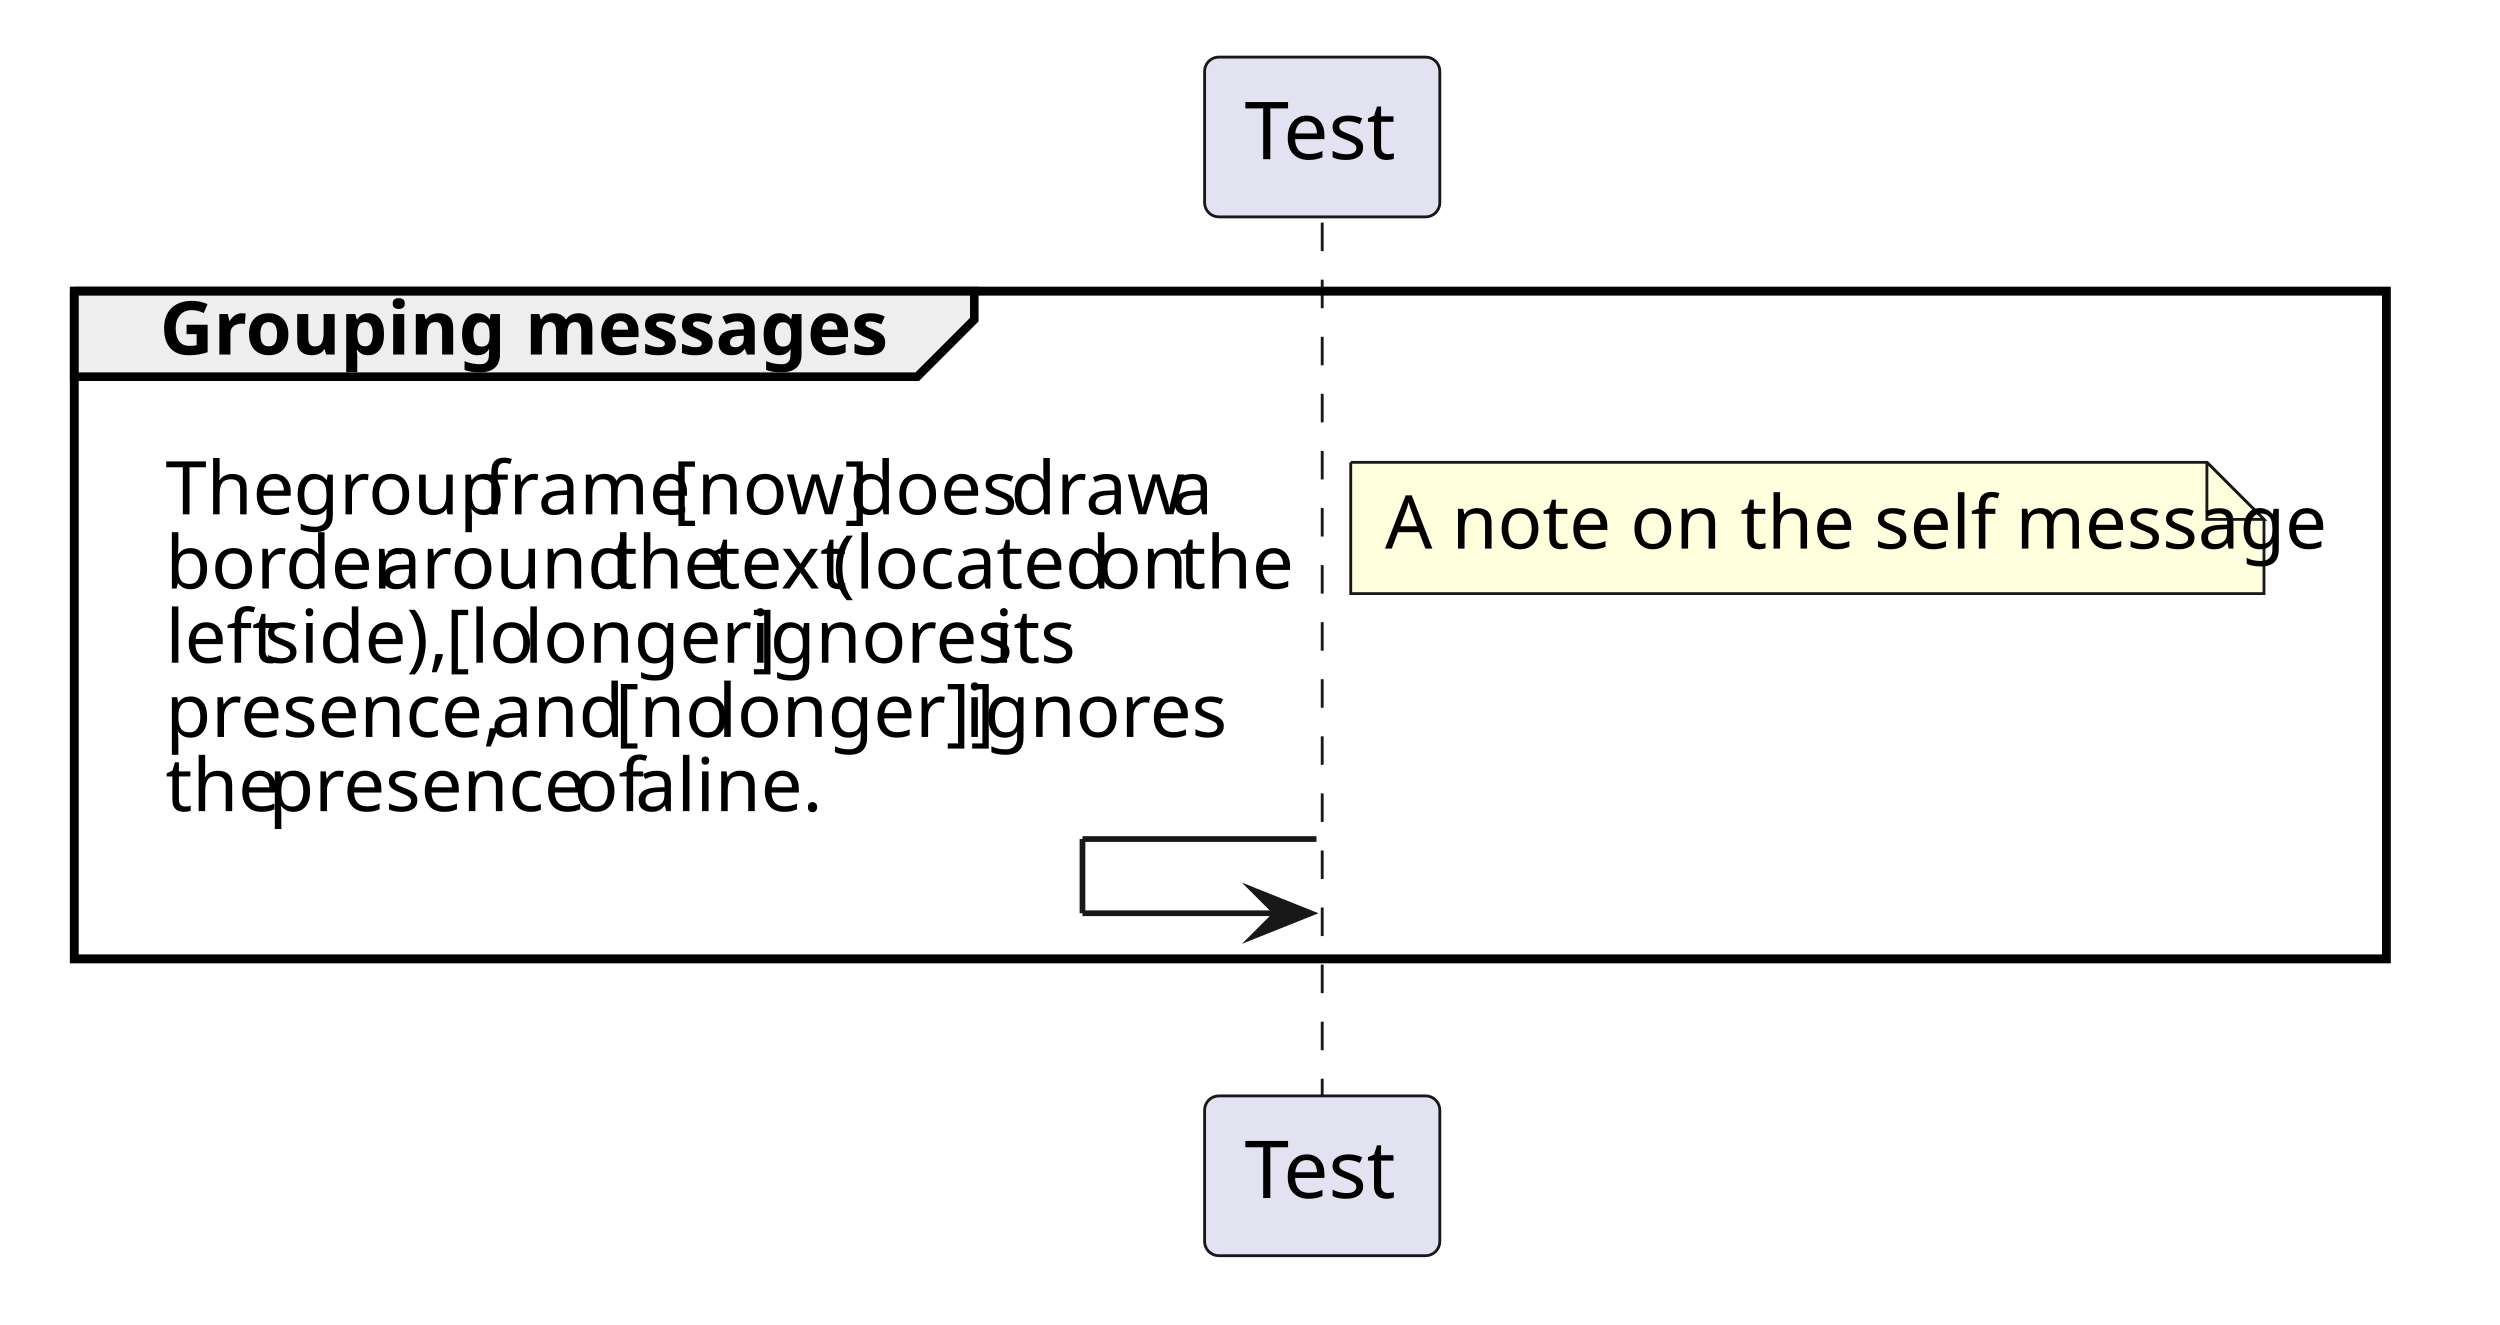
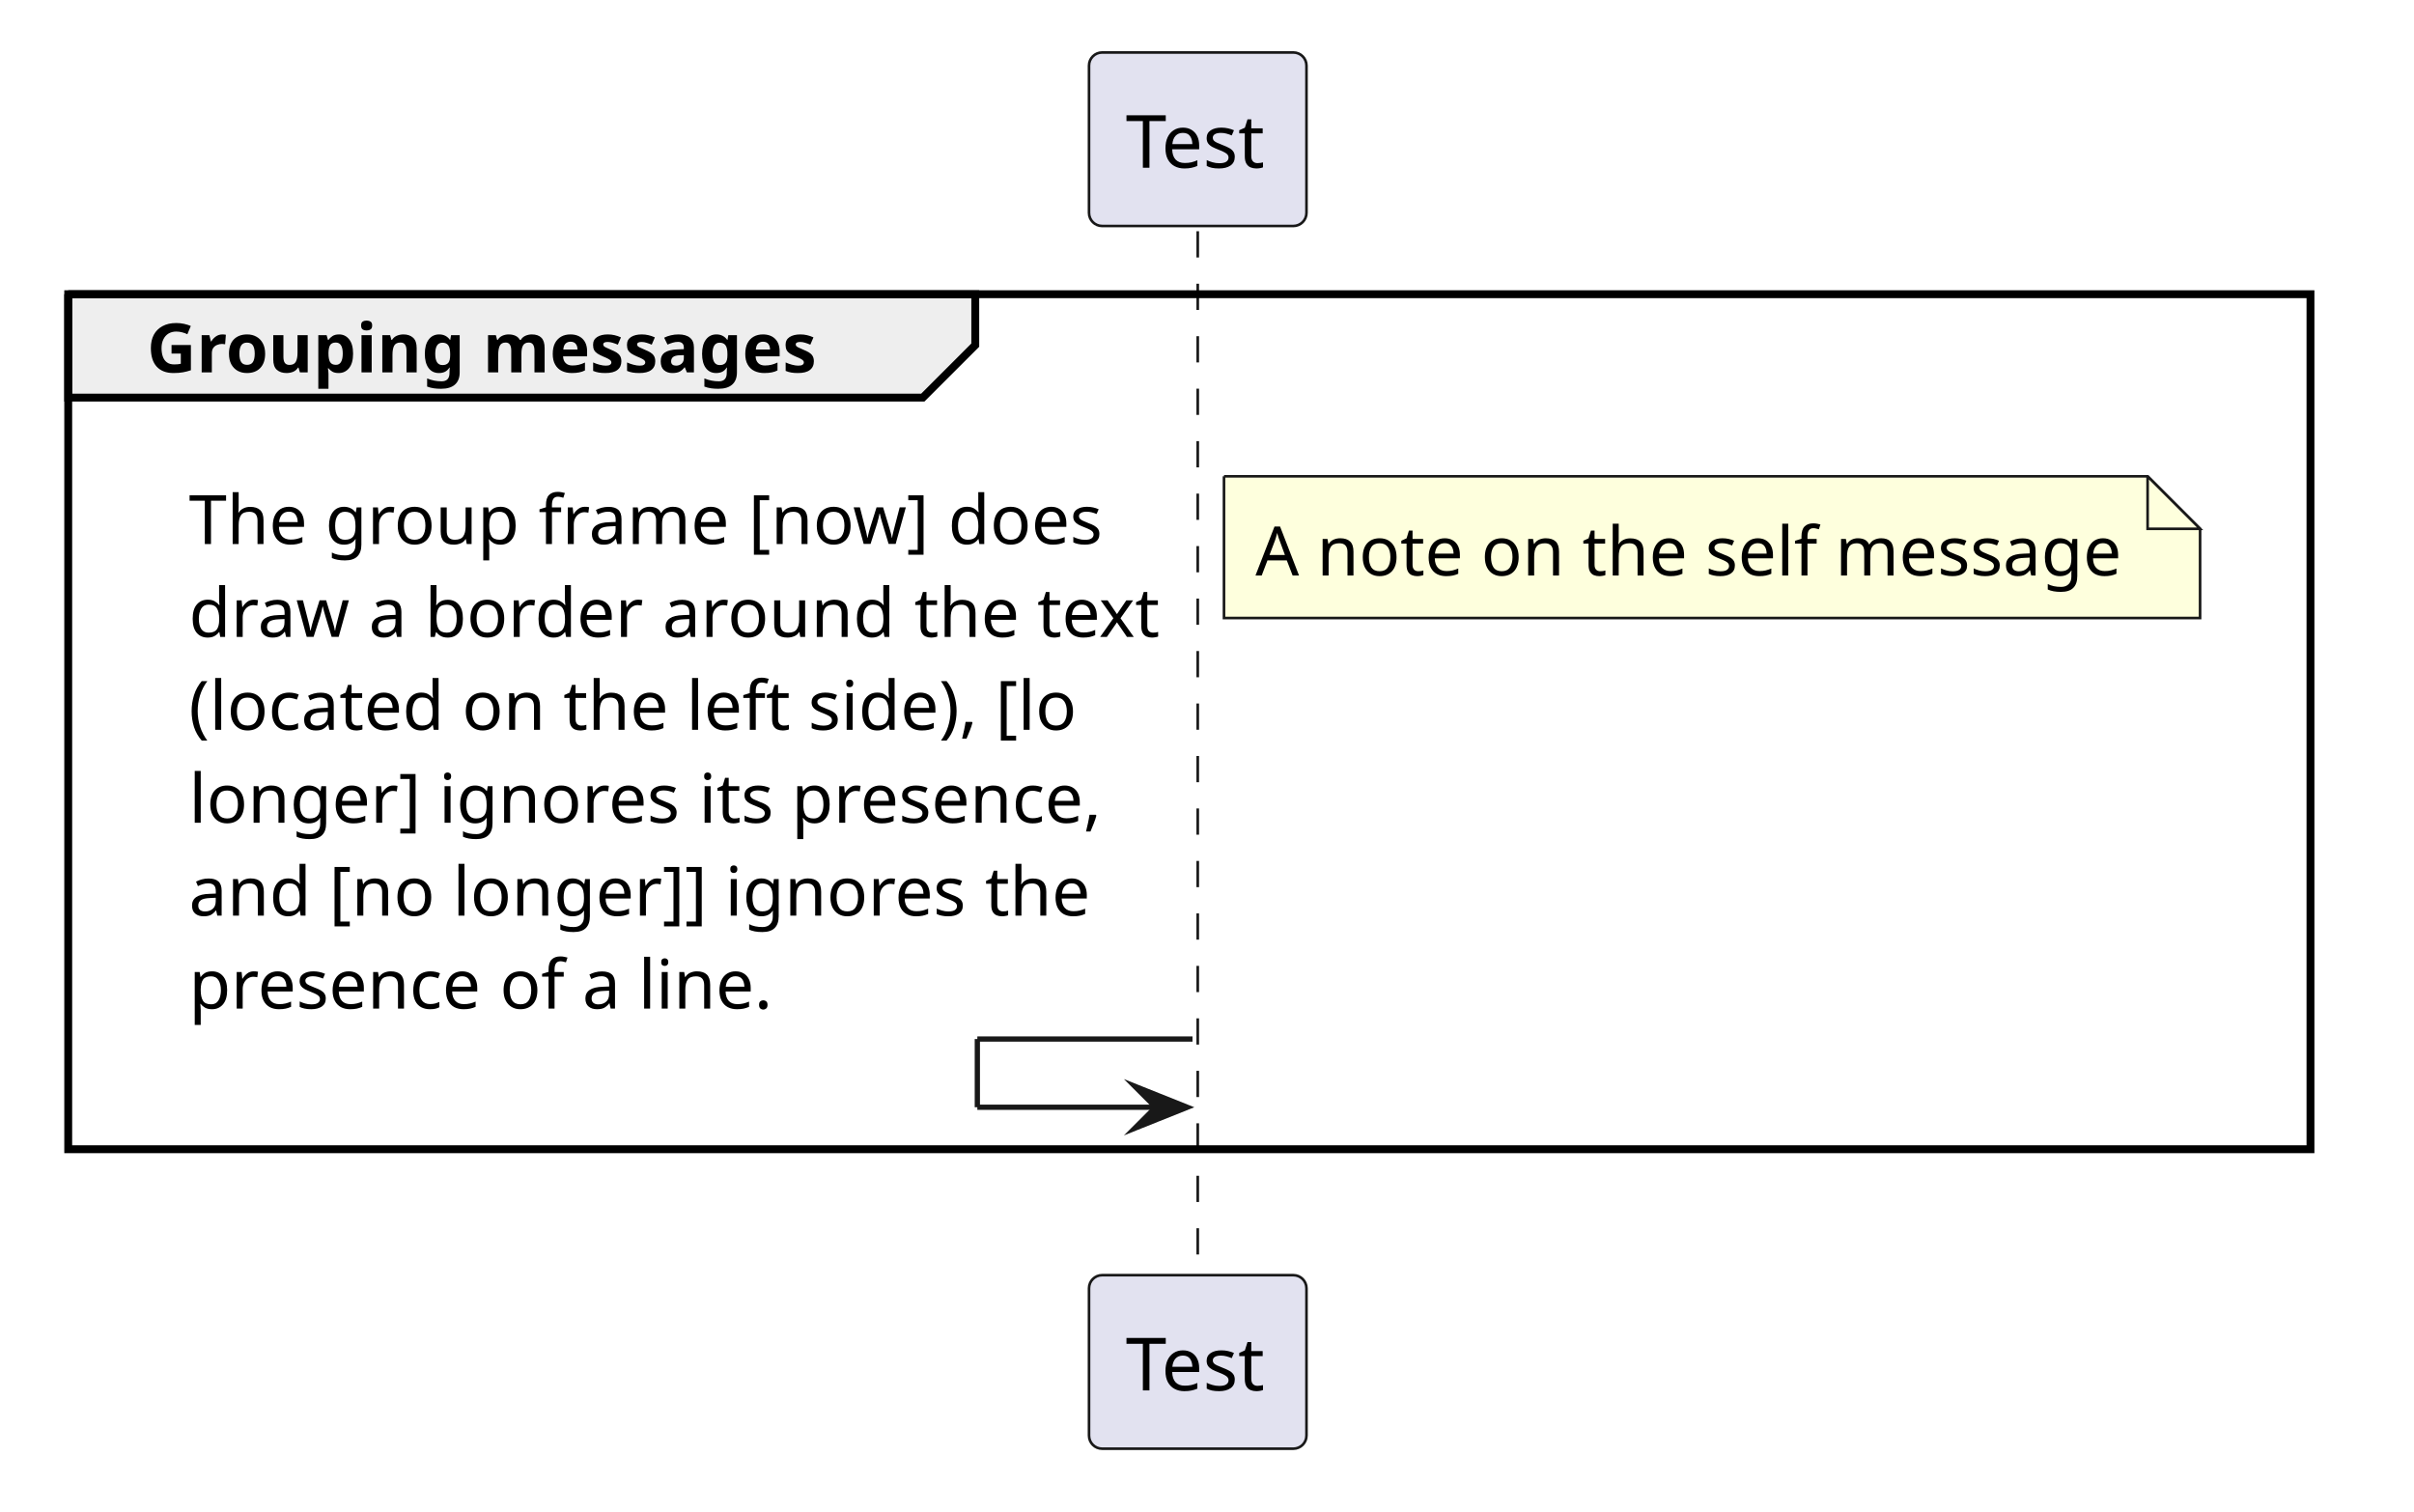
- <svg xmlns="http://www.w3.org/2000/svg" contentStyleType="text/css" data-diagram-type="SEQUENCE" height="232px" preserveAspectRatio="none" style="width:438px;height:232px;background:#FFFFFF;" version="1.1" viewBox="0 0 438 232" width="438px" zoomAndPan="magnify">
+ <svg xmlns="http://www.w3.org/2000/svg" contentStyleType="text/css" data-diagram-type="SEQUENCE" height="288px" preserveAspectRatio="none" style="width:460px;height:288px;background:#FFFFFF;" version="1.1" viewBox="0 0 460 288" width="460px" zoomAndPan="magnify">
  <defs />
-   <g font-family="sans-serif" lengthAdjust="spacing">
-     <rect fill="none" height="117" style="stroke:#000;stroke-width:1.5;" width="405.075" x="13" y="51" />
+   <g>
    <g>
-       <rect fill="#000" fill-opacity="0" height="153" width="8" x="228.15" y="39" />
-       <line style="stroke:#181818;stroke-width:0.5;stroke-dasharray:5,5;" x1="231.65" x2="231.65" y1="39" y2="192" />
+       <rect fill="#000000" fill-opacity="0" height="198.942" width="8" x="224.737" y="44.068" />
+       <line style="stroke:#181818;stroke-width:0.5;stroke-dasharray:5,5;" x1="228.237" x2="228.237" y1="44.068" y2="243.01" />
    </g>
-     <rect fill="#E2E2F0" height="28" rx="2.5" ry="2.5" style="stroke:#181818;stroke-width:0.5;" width="41.213" x="211.044" y="10" />
-     <text fill="#000" font-size="14" textLength="27.213" x="218.044" y="27.889">Test</text>
-     <rect fill="#E2E2F0" height="28" rx="2.5" ry="2.5" style="stroke:#181818;stroke-width:0.5;" width="41.213" x="211.044" y="192" />
-     <text fill="#000" font-size="14" textLength="27.213" x="218.044" y="209.889">Test</text>
-     <path d="M13,51 L170.694,51 L170.694,56 L160.694,66 L13,66 L13,51" fill="#EEE" style="stroke:#000;stroke-width:1.5;" />
-     <rect fill="none" height="117" style="stroke:#000;stroke-width:1.5;" width="405.075" x="13" y="51" />
-     <text fill="#000" font-size="13" font-weight="700" textLength="112.694" x="28" y="62.111">Grouping messages</text>
-     <line style="stroke:#181818;stroke-width:1;" x1="189.65" x2="230.65" y1="147" y2="147" />
-     <line style="stroke:#181818;stroke-width:1;" x1="189.65" x2="189.65" y1="147" y2="160" />
-     <line style="stroke:#181818;stroke-width:1;" x1="189.65" x2="229.65" y1="160" y2="160" />
-     <polygon fill="#181818" points="219.65,156,229.65,160,219.65,164,223.65,160" style="stroke:#181818;stroke-width:1;stroke-linejoin:miter;stroke-miterlimit:10;" />
-     <text fill="#000" font-size="13" textLength="22.425" x="29" y="90.111">The</text>
-     <text fill="#000" font-size="13" x="51.425" y="90.111"> </text>
-     <text fill="#000" font-size="13" textLength="33.231" x="51.425" y="90.111">group</text>
-     <text fill="#000" font-size="13" x="84.656" y="90.111"> </text>
-     <text fill="#000" font-size="13" textLength="33.15" x="84.656" y="90.111">frame</text>
-     <text fill="#000" font-size="13" x="117.806" y="90.111"> </text>
-     <text fill="#000" font-size="13" textLength="31.038" x="117.806" y="90.111">[now]</text>
-     <text fill="#000" font-size="13" x="148.844" y="90.111"> </text>
-     <text fill="#000" font-size="13" textLength="28.194" x="148.844" y="90.111">does</text>
-     <text fill="#000" font-size="13" x="177.038" y="90.111"> </text>
-     <text fill="#000" font-size="13" textLength="28.194" x="177.038" y="90.111">draw</text>
-     <text fill="#000" font-size="13" x="205.231" y="90.111"> </text>
-     <text fill="#000" font-size="13" x="205.231" y="90.111">a</text>
-     <text fill="#000" font-size="13" textLength="37.537" x="29" y="103.111">border</text>
-     <text fill="#000" font-size="13" x="66.538" y="103.111"> </text>
-     <text fill="#000" font-size="13" textLength="40.463" x="66.538" y="103.111">around</text>
-     <text fill="#000" font-size="13" x="107" y="103.111"> </text>
-     <text fill="#000" font-size="13" textLength="18.038" x="107" y="103.111">the</text>
-     <text fill="#000" font-size="13" x="125.038" y="103.111"> </text>
-     <text fill="#000" font-size="13" textLength="20.881" x="125.038" y="103.111">text</text>
-     <text fill="#000" font-size="13" x="145.919" y="103.111"> </text>
-     <text fill="#000" font-size="13" textLength="46.231" x="145.919" y="103.111">(located</text>
-     <text fill="#000" font-size="13" x="192.15" y="103.111"> </text>
-     <text fill="#000" font-size="13" textLength="14.463" x="192.15" y="103.111">on</text>
-     <text fill="#000" font-size="13" x="206.612" y="103.111"> </text>
-     <text fill="#000" font-size="13" textLength="18.038" x="206.612" y="103.111">the</text>
-     <text fill="#000" font-size="13" textLength="17.306" x="29" y="116.111">left</text>
-     <text fill="#000" font-size="13" x="46.306" y="116.111"> </text>
-     <text fill="#000" font-size="13" textLength="31.769" x="46.306" y="116.111">side),</text>
-     <text fill="#000" font-size="13" x="78.075" y="116.111"> </text>
-     <text fill="#000" font-size="13" textLength="13.731" x="78.075" y="116.111">[lo</text>
-     <text fill="#000" font-size="13" x="91.806" y="116.111"> </text>
-     <text fill="#000" font-size="13" textLength="39.731" x="91.806" y="116.111">longer]</text>
-     <text fill="#000" font-size="13" x="131.538" y="116.111"> </text>
-     <text fill="#000" font-size="13" textLength="42.656" x="131.538" y="116.111">ignores</text>
-     <text fill="#000" font-size="13" x="174.194" y="116.111"> </text>
-     <text fill="#000" font-size="13" textLength="13" x="174.194" y="116.111">its</text>
-     <text fill="#000" font-size="13" textLength="57.038" x="29" y="129.111">presence,</text>
-     <text fill="#000" font-size="13" x="86.038" y="129.111"> </text>
-     <text fill="#000" font-size="13" textLength="21.694" x="86.038" y="129.111">and</text>
-     <text fill="#000" font-size="13" x="107.731" y="129.111"> </text>
-     <text fill="#000" font-size="13" textLength="18.038" x="107.731" y="129.111">[no</text>
-     <text fill="#000" font-size="13" x="125.769" y="129.111"> </text>
-     <text fill="#000" font-size="13" textLength="43.306" x="125.769" y="129.111">longer]]</text>
-     <text fill="#000" font-size="13" x="169.075" y="129.111"> </text>
-     <text fill="#000" font-size="13" textLength="42.656" x="169.075" y="129.111">ignores</text>
-     <text fill="#000" font-size="13" textLength="18.038" x="29" y="142.111">the</text>
-     <text fill="#000" font-size="13" x="47.038" y="142.111"> </text>
-     <text fill="#000" font-size="13" textLength="53.463" x="47.038" y="142.111">presence</text>
-     <text fill="#000" font-size="13" x="100.5" y="142.111"> </text>
-     <text fill="#000" font-size="13" textLength="10.806" x="100.5" y="142.111">of</text>
-     <text fill="#000" font-size="13" x="111.306" y="142.111"> </text>
-     <text fill="#000" font-size="13" x="111.306" y="142.111">a</text>
-     <text fill="#000" font-size="13" x="118.538" y="142.111"> </text>
-     <text fill="#000" font-size="13" textLength="23.888" x="118.538" y="142.111">line.</text>
-     <path d="M236.65,81 L236.65,104 L396.65,104 L396.65,91 L386.65,81 L236.65,81" fill="#FEFFDD" style="stroke:#181818;stroke-width:0.5;" />
-     <path d="M386.65,81 L386.65,91 L396.65,91 L386.65,81" fill="#FEFFDD" style="stroke:#181818;stroke-width:0.5;" />
-     <text fill="#000" font-size="13" textLength="139.425" x="242.65" y="96.111">A note on the self message</text>
+     <rect fill="#E2E2F0" height="33.068" rx="2.5" ry="2.5" style="stroke:#181818;stroke-width:0.5;" width="41.44" x="207.517" y="10" />
+     <text fill="#000000" font-family="sans-serif" font-size="14" lengthAdjust="spacing" textLength="27.44" x="214.517" y="31.966">Test</text>
+     <rect fill="#E2E2F0" height="33.068" rx="2.5" ry="2.5" style="stroke:#181818;stroke-width:0.5;" width="41.44" x="207.517" y="243.01" />
+     <text fill="#000000" font-family="sans-serif" font-size="14" lengthAdjust="spacing" textLength="27.44" x="214.517" y="264.976">Test</text>
+     <path d="M13,56.068 L185.842,56.068 L185.842,65.774 L175.842,75.774 L13,75.774 L13,56.068" fill="#EEEEEE" style="stroke:#000000;stroke-width:1.5;" />
+     <rect fill="none" height="162.942" style="stroke:#000000;stroke-width:1.5;" width="427.272" x="13" y="56.068" />
+     <text fill="#000000" font-family="sans-serif" font-size="13" font-weight="700" lengthAdjust="spacing" textLength="127.842" x="28" y="70.965">Grouping messages</text>
+     <line style="stroke:#181818;stroke-width:1;" x1="186.237" x2="227.237" y1="198.01" y2="198.01" />
+     <line style="stroke:#181818;stroke-width:1;" x1="186.237" x2="186.237" y1="198.01" y2="211.01" />
+     <line style="stroke:#181818;stroke-width:1;" x1="186.237" x2="226.237" y1="211.01" y2="211.01" />
+     <polygon fill="#181818" points="216.237,207.01,226.237,211.01,216.237,215.01,220.237,211.01" style="stroke:#181818;stroke-width:1;stroke-linejoin:miter;stroke-miterlimit:10;" />
+     <text fill="#000000" font-family="sans-serif" font-size="13" lengthAdjust="spacing" textLength="22.594" x="36" y="103.671">The</text>
+     <text fill="#000000" font-family="sans-serif" font-size="13" lengthAdjust="spacing" textLength="3.38" x="58.594" y="103.671"> </text>
+     <text fill="#000000" font-family="sans-serif" font-size="13" lengthAdjust="spacing" textLength="37.258" x="61.974" y="103.671">group</text>
+     <text fill="#000000" font-family="sans-serif" font-size="13" lengthAdjust="spacing" textLength="3.38" x="99.232" y="103.671"> </text>
+     <text fill="#000000" font-family="sans-serif" font-size="13" lengthAdjust="spacing" textLength="36.621" x="102.612" y="103.671">frame</text>
+     <text fill="#000000" font-family="sans-serif" font-size="13" lengthAdjust="spacing" textLength="3.38" x="139.233" y="103.671"> </text>
+     <text fill="#000000" font-family="sans-serif" font-size="13" lengthAdjust="spacing" textLength="34.671" x="142.613" y="103.671">[now]</text>
+     <text fill="#000000" font-family="sans-serif" font-size="13" lengthAdjust="spacing" textLength="3.38" x="177.284" y="103.671"> </text>
+     <text fill="#000000" font-family="sans-serif" font-size="13" lengthAdjust="spacing" textLength="29.419" x="180.664" y="103.671">does</text>
+     <text fill="#000000" font-family="sans-serif" font-size="13" lengthAdjust="spacing" textLength="30.875" x="36" y="121.377">draw</text>
+     <text fill="#000000" font-family="sans-serif" font-size="13" lengthAdjust="spacing" textLength="3.38" x="66.875" y="121.377"> </text>
+     <text fill="#000000" font-family="sans-serif" font-size="13" lengthAdjust="spacing" textLength="7.293" x="70.255" y="121.377">a</text>
+     <text fill="#000000" font-family="sans-serif" font-size="13" lengthAdjust="spacing" textLength="3.38" x="77.548" y="121.377"> </text>
+     <text fill="#000000" font-family="sans-serif" font-size="13" lengthAdjust="spacing" textLength="41.925" x="80.928" y="121.377">border</text>
+     <text fill="#000000" font-family="sans-serif" font-size="13" lengthAdjust="spacing" textLength="3.38" x="122.853" y="121.377"> </text>
+     <text fill="#000000" font-family="sans-serif" font-size="13" lengthAdjust="spacing" textLength="44.59" x="126.233" y="121.377">around</text>
+     <text fill="#000000" font-family="sans-serif" font-size="13" lengthAdjust="spacing" textLength="3.38" x="170.823" y="121.377"> </text>
+     <text fill="#000000" font-family="sans-serif" font-size="13" lengthAdjust="spacing" textLength="20.059" x="174.203" y="121.377">the</text>
+     <text fill="#000000" font-family="sans-serif" font-size="13" lengthAdjust="spacing" textLength="3.38" x="194.262" y="121.377"> </text>
+     <text fill="#000000" font-family="sans-serif" font-size="13" lengthAdjust="spacing" textLength="23.595" x="197.642" y="121.377">text</text>
+     <text fill="#000000" font-family="sans-serif" font-size="13" lengthAdjust="spacing" textLength="48.672" x="36" y="139.083">(located</text>
+     <text fill="#000000" font-family="sans-serif" font-size="13" lengthAdjust="spacing" textLength="3.38" x="84.672" y="139.083"> </text>
+     <text fill="#000000" font-family="sans-serif" font-size="13" lengthAdjust="spacing" textLength="15.899" x="88.052" y="139.083">on</text>
+     <text fill="#000000" font-family="sans-serif" font-size="13" lengthAdjust="spacing" textLength="3.38" x="103.951" y="139.083"> </text>
+     <text fill="#000000" font-family="sans-serif" font-size="13" lengthAdjust="spacing" textLength="20.059" x="107.331" y="139.083">the</text>
+     <text fill="#000000" font-family="sans-serif" font-size="13" lengthAdjust="spacing" textLength="3.38" x="127.39" y="139.083"> </text>
+     <text fill="#000000" font-family="sans-serif" font-size="13" lengthAdjust="spacing" textLength="19.851" x="130.77" y="139.083">left</text>
+     <text fill="#000000" font-family="sans-serif" font-size="13" lengthAdjust="spacing" textLength="3.38" x="150.621" y="139.083"> </text>
+     <text fill="#000000" font-family="sans-serif" font-size="13" lengthAdjust="spacing" textLength="32.292" x="154.001" y="139.083">side),</text>
+     <text fill="#000000" font-family="sans-serif" font-size="13" lengthAdjust="spacing" textLength="3.38" x="186.293" y="139.083"> </text>
+     <text fill="#000000" font-family="sans-serif" font-size="13" lengthAdjust="spacing" textLength="15.496" x="189.673" y="139.083">[lo</text>
+     <text fill="#000000" font-family="sans-serif" font-size="13" lengthAdjust="spacing" textLength="44.226" x="36" y="156.789">longer]</text>
+     <text fill="#000000" font-family="sans-serif" font-size="13" lengthAdjust="spacing" textLength="3.38" x="80.226" y="156.789"> </text>
+     <text fill="#000000" font-family="sans-serif" font-size="13" lengthAdjust="spacing" textLength="46.176" x="83.606" y="156.789">ignores</text>
+     <text fill="#000000" font-family="sans-serif" font-size="13" lengthAdjust="spacing" textLength="3.38" x="129.782" y="156.789"> </text>
+     <text fill="#000000" font-family="sans-serif" font-size="13" lengthAdjust="spacing" textLength="14.274" x="133.162" y="156.789">its</text>
+     <text fill="#000000" font-family="sans-serif" font-size="13" lengthAdjust="spacing" textLength="3.38" x="147.436" y="156.789"> </text>
+     <text fill="#000000" font-family="sans-serif" font-size="13" lengthAdjust="spacing" textLength="59.345" x="150.816" y="156.789">presence,</text>
+     <text fill="#000000" font-family="sans-serif" font-size="13" lengthAdjust="spacing" textLength="23.322" x="36" y="174.495">and</text>
+     <text fill="#000000" font-family="sans-serif" font-size="13" lengthAdjust="spacing" textLength="3.38" x="59.322" y="174.495"> </text>
+     <text fill="#000000" font-family="sans-serif" font-size="13" lengthAdjust="spacing" textLength="20.176" x="62.702" y="174.495">[no</text>
+     <text fill="#000000" font-family="sans-serif" font-size="13" lengthAdjust="spacing" textLength="3.38" x="82.878" y="174.495"> </text>
+     <text fill="#000000" font-family="sans-serif" font-size="13" lengthAdjust="spacing" textLength="48.503" x="86.258" y="174.495">longer]]</text>
+     <text fill="#000000" font-family="sans-serif" font-size="13" lengthAdjust="spacing" textLength="3.38" x="134.761" y="174.495"> </text>
+     <text fill="#000000" font-family="sans-serif" font-size="13" lengthAdjust="spacing" textLength="46.176" x="138.141" y="174.495">ignores</text>
+     <text fill="#000000" font-family="sans-serif" font-size="13" lengthAdjust="spacing" textLength="3.38" x="184.317" y="174.495"> </text>
+     <text fill="#000000" font-family="sans-serif" font-size="13" lengthAdjust="spacing" textLength="20.059" x="187.697" y="174.495">the</text>
+     <text fill="#000000" font-family="sans-serif" font-size="13" lengthAdjust="spacing" textLength="55.861" x="36" y="192.201">presence</text>
+     <text fill="#000000" font-family="sans-serif" font-size="13" lengthAdjust="spacing" textLength="3.38" x="91.861" y="192.201"> </text>
+     <text fill="#000000" font-family="sans-serif" font-size="13" lengthAdjust="spacing" textLength="12.337" x="95.241" y="192.201">of</text>
+     <text fill="#000000" font-family="sans-serif" font-size="13" lengthAdjust="spacing" textLength="3.38" x="107.578" y="192.201"> </text>
+     <text fill="#000000" font-family="sans-serif" font-size="13" lengthAdjust="spacing" textLength="7.293" x="110.958" y="192.201">a</text>
+     <text fill="#000000" font-family="sans-serif" font-size="13" lengthAdjust="spacing" textLength="3.38" x="118.251" y="192.201"> </text>
+     <text fill="#000000" font-family="sans-serif" font-size="13" lengthAdjust="spacing" textLength="25.558" x="121.631" y="192.201">line.</text>
+     <path d="M233.237,90.774 L233.237,117.774 L419.237,117.774 L419.237,100.774 L409.237,90.774 L233.237,90.774" fill="#FEFFDD" style="stroke:#181818;stroke-width:0.5;" />
+     <path d="M409.237,90.774 L409.237,100.774 L419.237,100.774 L409.237,90.774" fill="#FEFFDD" style="stroke:#181818;stroke-width:0.5;" />
+     <text fill="#000000" font-family="sans-serif" font-size="13" lengthAdjust="spacing" textLength="165.035" x="239.237" y="109.671">A note on the self message</text>
  </g>
</svg>
